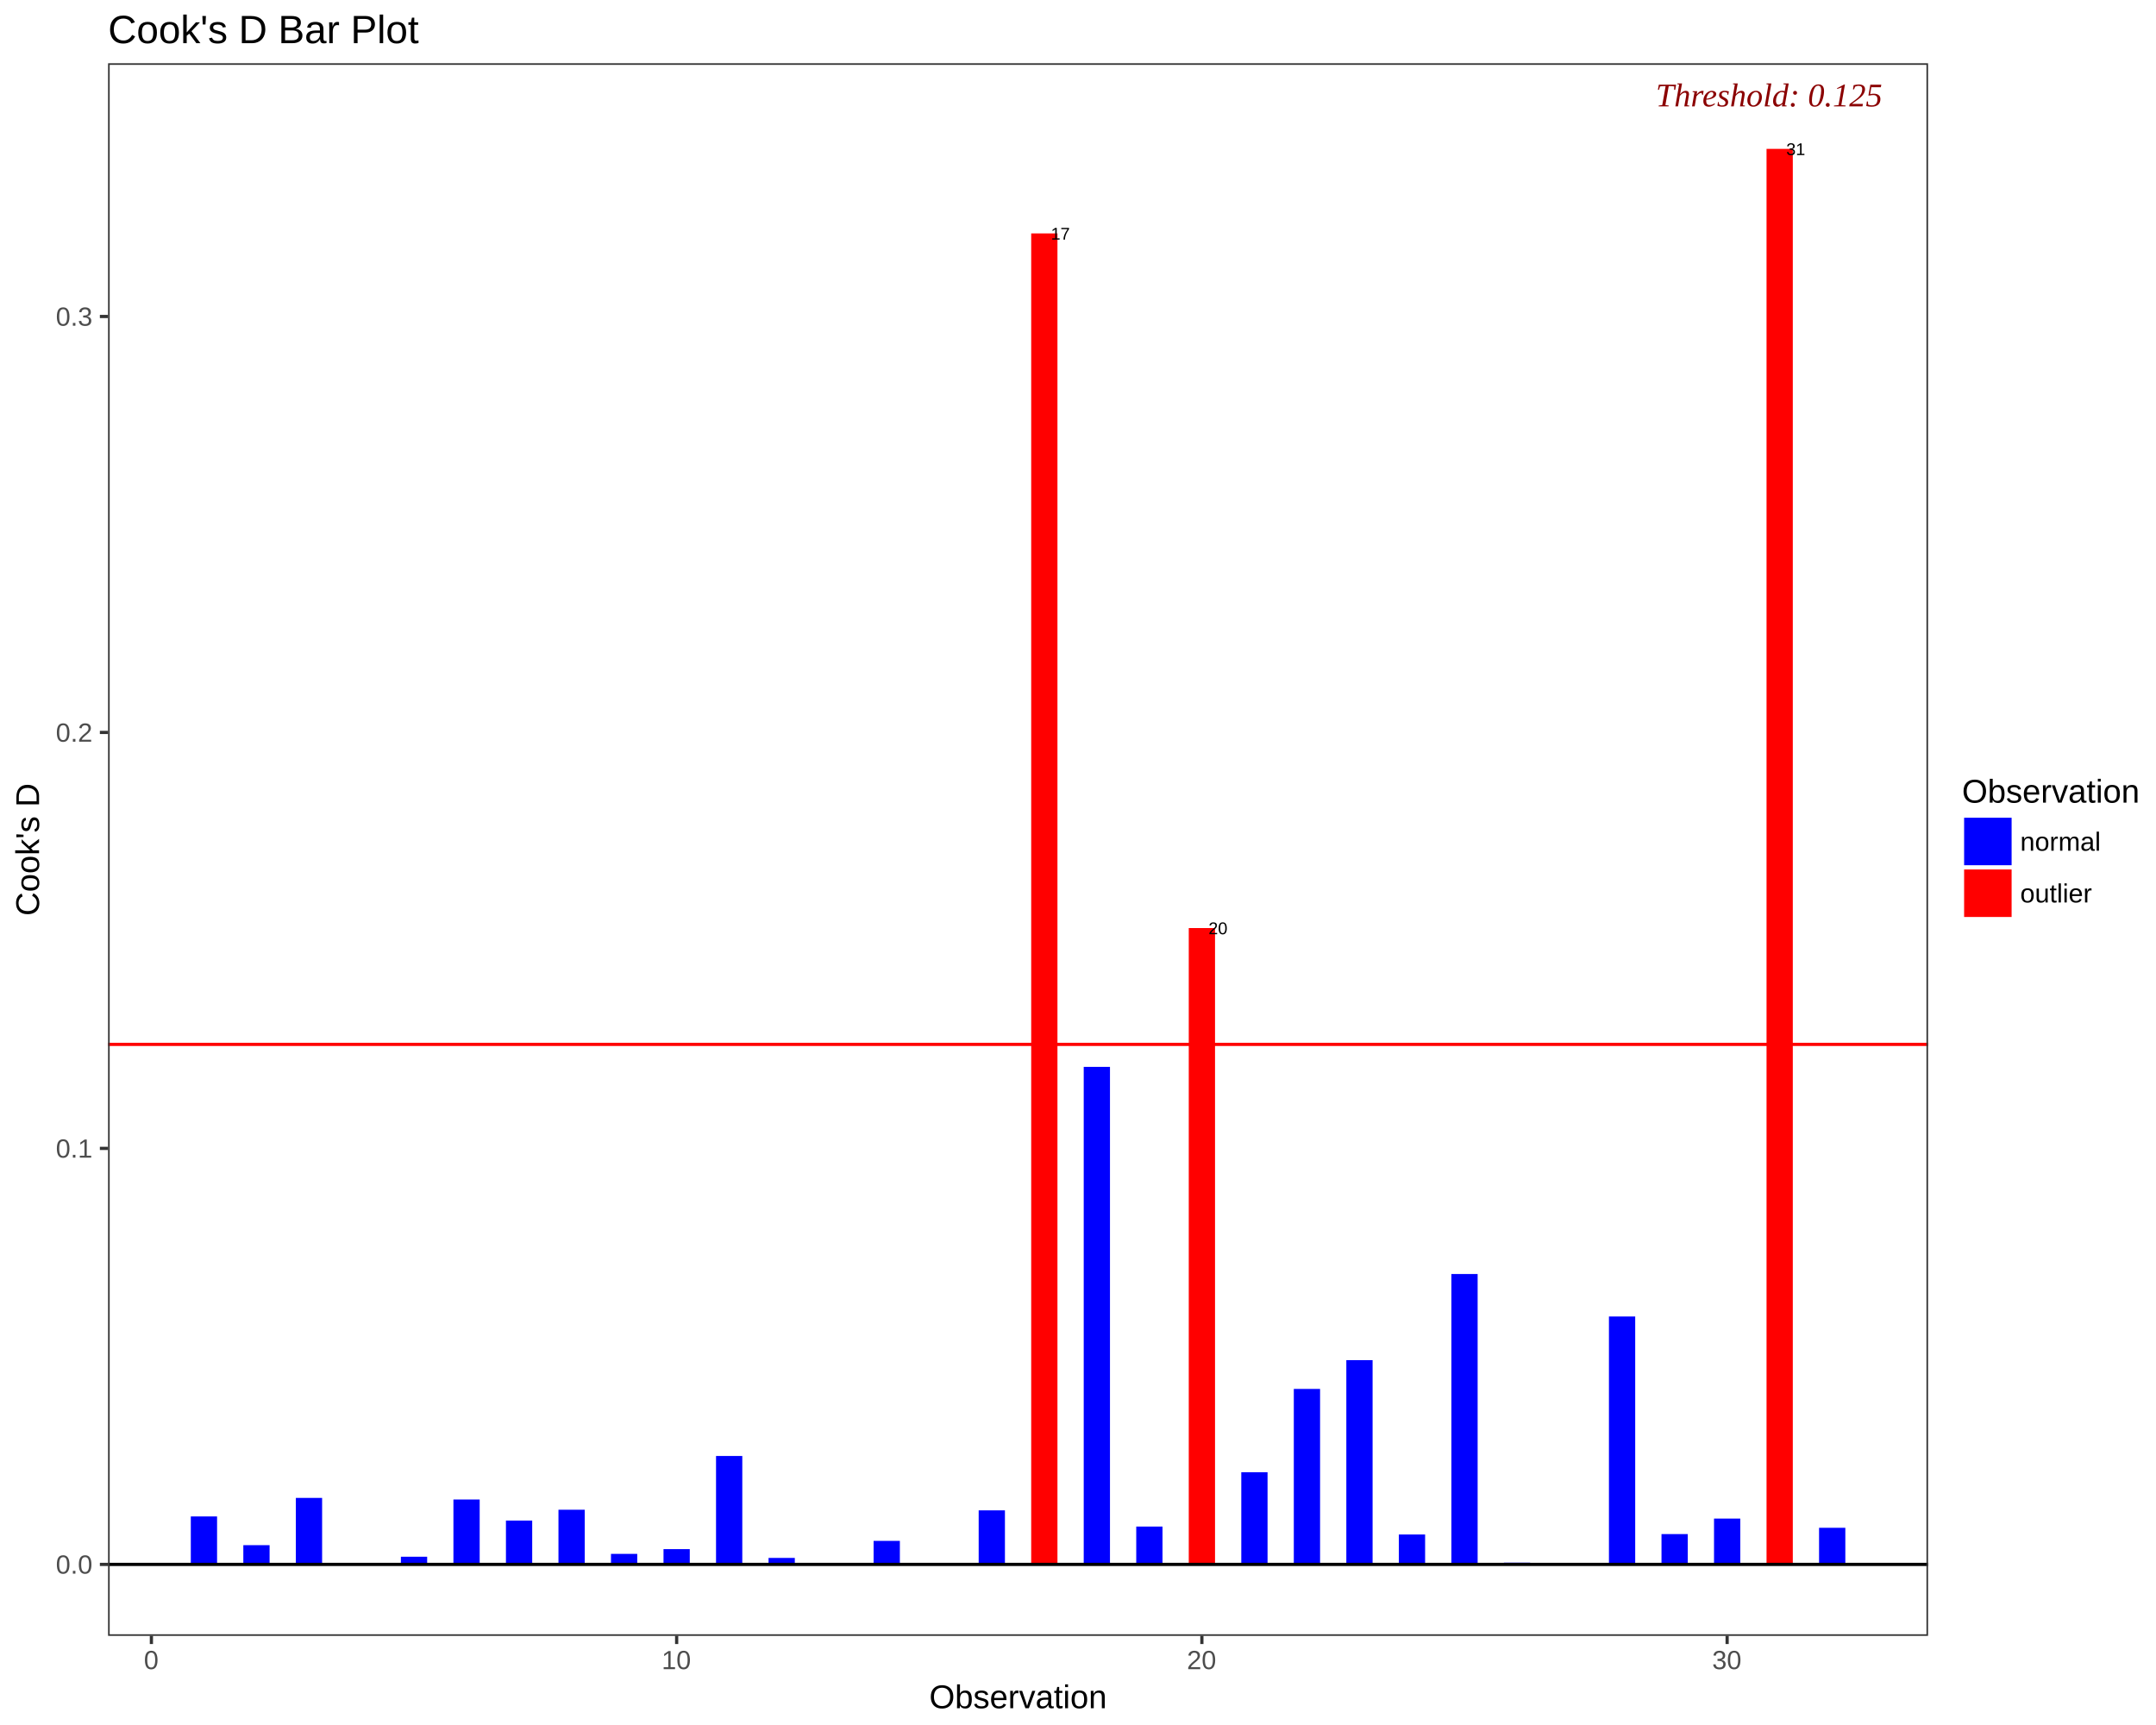
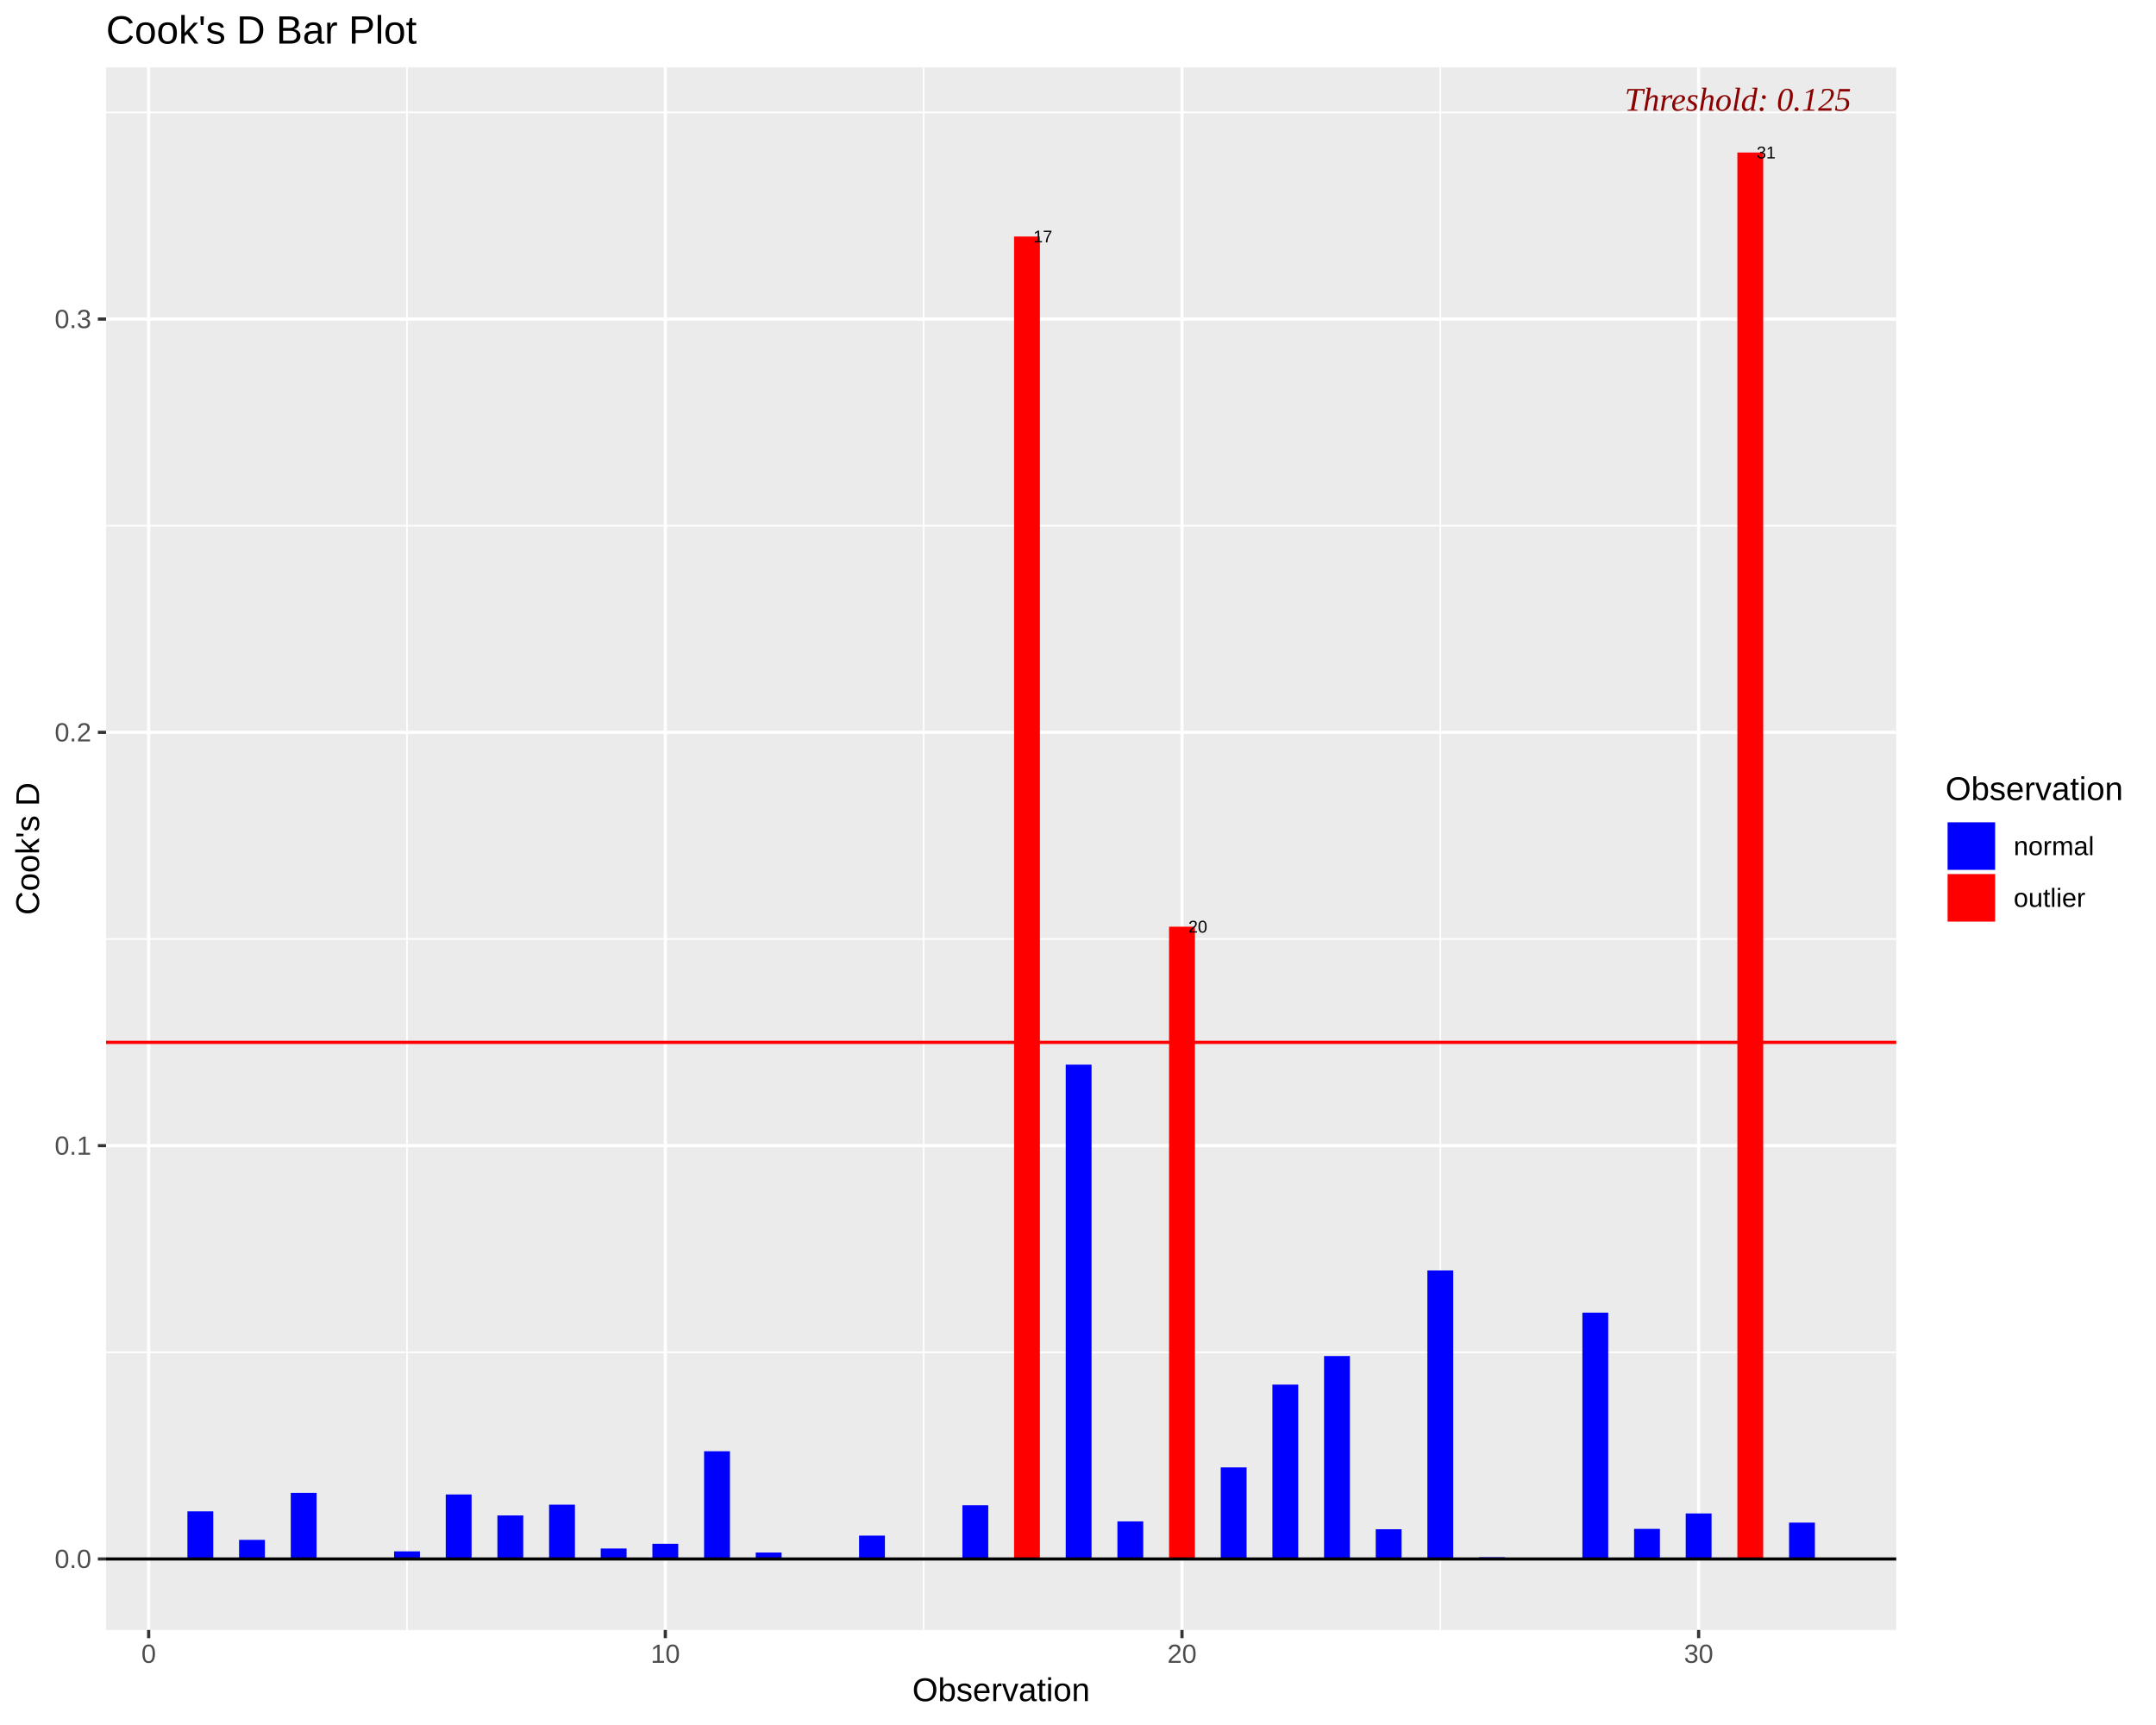
<svg xmlns="http://www.w3.org/2000/svg" viewBox="0 0 720.00 576.00">
  <defs>
    <style type="text/css">
-     line, polyline, path, rect, circle {
+     line, polyline, polygon, path, rect, circle {
      fill: none;
      stroke: #000000;
      stroke-linecap: round;
      stroke-linejoin: round;
      stroke-miterlimit: 10.00;
    }
  </style>
  </defs>
  <rect width="100%" height="100%" style="stroke: none; fill: #FFFFFF;" />
  <rect x="0.00" y="0.00" width="720.00" height="576.00" style="stroke-width: 1.07; stroke: #FFFFFF; fill: #FFFFFF;" />
  <defs>
-     <clipPath id="cpMzYuMDg5MXw2NDMuODc0fDU0Ni4yMzV8MjEuMTE3Mw==">
-       <rect x="36.09" y="21.12" width="607.79" height="525.12" />
+     <clipPath id="cpMzUuNDJ8NjMzLjI2fDU0NC4yN3wyMi41Mg==">
+       <rect x="35.42" y="22.52" width="597.84" height="521.75" />
    </clipPath>
  </defs>
-   <rect x="36.09" y="21.12" width="607.79" height="525.12" style="stroke-width: 1.07; stroke: none; fill: #FFFFFF;" clip-path="url(#cpMzYuMDg5MXw2NDMuODc0fDU0Ni4yMzV8MjEuMTE3Mw==)" />
-   <rect x="63.72" y="506.36" width="8.77" height="16.00" style="stroke-width: 1.07; stroke: none; stroke-linecap: butt; fill: #0000FF;" clip-path="url(#cpMzYuMDg5MXw2NDMuODc0fDU0Ni4yMzV8MjEuMTE3Mw==)" />
-   <rect x="81.26" y="515.95" width="8.77" height="6.42" style="stroke-width: 1.07; stroke: none; stroke-linecap: butt; fill: #0000FF;" clip-path="url(#cpMzYuMDg5MXw2NDMuODc0fDU0Ni4yMzV8MjEuMTE3Mw==)" />
-   <rect x="98.80" y="500.17" width="8.77" height="22.20" style="stroke-width: 1.07; stroke: none; stroke-linecap: butt; fill: #0000FF;" clip-path="url(#cpMzYuMDg5MXw2NDMuODc0fDU0Ni4yMzV8MjEuMTE3Mw==)" />
-   <rect x="116.34" y="522.19" width="8.77" height="0.18" style="stroke-width: 1.07; stroke: none; stroke-linecap: butt; fill: #0000FF;" clip-path="url(#cpMzYuMDg5MXw2NDMuODc0fDU0Ni4yMzV8MjEuMTE3Mw==)" />
-   <rect x="133.88" y="519.81" width="8.77" height="2.55" style="stroke-width: 1.07; stroke: none; stroke-linecap: butt; fill: #0000FF;" clip-path="url(#cpMzYuMDg5MXw2NDMuODc0fDU0Ni4yMzV8MjEuMTE3Mw==)" />
-   <rect x="151.42" y="500.70" width="8.77" height="21.67" style="stroke-width: 1.07; stroke: none; stroke-linecap: butt; fill: #0000FF;" clip-path="url(#cpMzYuMDg5MXw2NDMuODc0fDU0Ni4yMzV8MjEuMTE3Mw==)" />
-   <rect x="168.96" y="507.74" width="8.77" height="14.63" style="stroke-width: 1.07; stroke: none; stroke-linecap: butt; fill: #0000FF;" clip-path="url(#cpMzYuMDg5MXw2NDMuODc0fDU0Ni4yMzV8MjEuMTE3Mw==)" />
-   <rect x="186.50" y="504.12" width="8.77" height="18.24" style="stroke-width: 1.07; stroke: none; stroke-linecap: butt; fill: #0000FF;" clip-path="url(#cpMzYuMDg5MXw2NDMuODc0fDU0Ni4yMzV8MjEuMTE3Mw==)" />
-   <rect x="204.04" y="518.86" width="8.77" height="3.51" style="stroke-width: 1.07; stroke: none; stroke-linecap: butt; fill: #0000FF;" clip-path="url(#cpMzYuMDg5MXw2NDMuODc0fDU0Ni4yMzV8MjEuMTE3Mw==)" />
-   <rect x="221.58" y="517.27" width="8.77" height="5.10" style="stroke-width: 1.07; stroke: none; stroke-linecap: butt; fill: #0000FF;" clip-path="url(#cpMzYuMDg5MXw2NDMuODc0fDU0Ni4yMzV8MjEuMTE3Mw==)" />
-   <rect x="239.12" y="486.17" width="8.77" height="36.20" style="stroke-width: 1.07; stroke: none; stroke-linecap: butt; fill: #0000FF;" clip-path="url(#cpMzYuMDg5MXw2NDMuODc0fDU0Ni4yMzV8MjEuMTE3Mw==)" />
-   <rect x="256.66" y="520.21" width="8.77" height="2.15" style="stroke-width: 1.07; stroke: none; stroke-linecap: butt; fill: #0000FF;" clip-path="url(#cpMzYuMDg5MXw2NDMuODc0fDU0Ni4yMzV8MjEuMTE3Mw==)" />
-   <rect x="274.20" y="522.22" width="8.77" height="0.15" style="stroke-width: 1.07; stroke: none; stroke-linecap: butt; fill: #0000FF;" clip-path="url(#cpMzYuMDg5MXw2NDMuODc0fDU0Ni4yMzV8MjEuMTE3Mw==)" />
-   <rect x="291.74" y="514.52" width="8.77" height="7.85" style="stroke-width: 1.07; stroke: none; stroke-linecap: butt; fill: #0000FF;" clip-path="url(#cpMzYuMDg5MXw2NDMuODc0fDU0Ni4yMzV8MjEuMTE3Mw==)" />
-   <rect x="309.29" y="522.27" width="8.77" height="0.10" style="stroke-width: 1.07; stroke: none; stroke-linecap: butt; fill: #0000FF;" clip-path="url(#cpMzYuMDg5MXw2NDMuODc0fDU0Ni4yMzV8MjEuMTE3Mw==)" />
-   <rect x="326.83" y="504.33" width="8.77" height="18.04" style="stroke-width: 1.07; stroke: none; stroke-linecap: butt; fill: #0000FF;" clip-path="url(#cpMzYuMDg5MXw2NDMuODc0fDU0Ni4yMzV8MjEuMTE3Mw==)" />
-   <rect x="344.37" y="77.94" width="8.77" height="444.43" style="stroke-width: 1.07; stroke: none; stroke-linecap: butt; fill: #FF0000;" clip-path="url(#cpMzYuMDg5MXw2NDMuODc0fDU0Ni4yMzV8MjEuMTE3Mw==)" />
-   <rect x="361.91" y="356.24" width="8.77" height="166.12" style="stroke-width: 1.07; stroke: none; stroke-linecap: butt; fill: #0000FF;" clip-path="url(#cpMzYuMDg5MXw2NDMuODc0fDU0Ni4yMzV8MjEuMTE3Mw==)" />
-   <rect x="379.45" y="509.74" width="8.77" height="12.63" style="stroke-width: 1.07; stroke: none; stroke-linecap: butt; fill: #0000FF;" clip-path="url(#cpMzYuMDg5MXw2NDMuODc0fDU0Ni4yMzV8MjEuMTE3Mw==)" />
-   <rect x="396.99" y="309.89" width="8.77" height="212.48" style="stroke-width: 1.07; stroke: none; stroke-linecap: butt; fill: #FF0000;" clip-path="url(#cpMzYuMDg5MXw2NDMuODc0fDU0Ni4yMzV8MjEuMTE3Mw==)" />
-   <rect x="414.53" y="491.59" width="8.77" height="30.78" style="stroke-width: 1.07; stroke: none; stroke-linecap: butt; fill: #0000FF;" clip-path="url(#cpMzYuMDg5MXw2NDMuODc0fDU0Ni4yMzV8MjEuMTE3Mw==)" />
-   <rect x="432.07" y="463.78" width="8.77" height="58.59" style="stroke-width: 1.07; stroke: none; stroke-linecap: butt; fill: #0000FF;" clip-path="url(#cpMzYuMDg5MXw2NDMuODc0fDU0Ni4yMzV8MjEuMTE3Mw==)" />
-   <rect x="449.61" y="454.17" width="8.77" height="68.20" style="stroke-width: 1.07; stroke: none; stroke-linecap: butt; fill: #0000FF;" clip-path="url(#cpMzYuMDg5MXw2NDMuODc0fDU0Ni4yMzV8MjEuMTE3Mw==)" />
-   <rect x="467.15" y="512.39" width="8.77" height="9.97" style="stroke-width: 1.07; stroke: none; stroke-linecap: butt; fill: #0000FF;" clip-path="url(#cpMzYuMDg5MXw2NDMuODc0fDU0Ni4yMzV8MjEuMTE3Mw==)" />
-   <rect x="484.69" y="425.41" width="8.77" height="96.96" style="stroke-width: 1.07; stroke: none; stroke-linecap: butt; fill: #0000FF;" clip-path="url(#cpMzYuMDg5MXw2NDMuODc0fDU0Ni4yMzV8MjEuMTE3Mw==)" />
-   <rect x="502.23" y="521.79" width="8.77" height="0.58" style="stroke-width: 1.07; stroke: none; stroke-linecap: butt; fill: #0000FF;" clip-path="url(#cpMzYuMDg5MXw2NDMuODc0fDU0Ni4yMzV8MjEuMTE3Mw==)" />
-   <rect x="519.77" y="522.36" width="8.77" height="0.00" style="stroke-width: 1.07; stroke: none; stroke-linecap: butt; fill: #0000FF;" clip-path="url(#cpMzYuMDg5MXw2NDMuODc0fDU0Ni4yMzV8MjEuMTE3Mw==)" />
-   <rect x="537.31" y="439.59" width="8.77" height="82.78" style="stroke-width: 1.07; stroke: none; stroke-linecap: butt; fill: #0000FF;" clip-path="url(#cpMzYuMDg5MXw2NDMuODc0fDU0Ni4yMzV8MjEuMTE3Mw==)" />
-   <rect x="554.86" y="512.25" width="8.77" height="10.11" style="stroke-width: 1.07; stroke: none; stroke-linecap: butt; fill: #0000FF;" clip-path="url(#cpMzYuMDg5MXw2NDMuODc0fDU0Ni4yMzV8MjEuMTE3Mw==)" />
-   <rect x="572.40" y="507.07" width="8.77" height="15.29" style="stroke-width: 1.07; stroke: none; stroke-linecap: butt; fill: #0000FF;" clip-path="url(#cpMzYuMDg5MXw2NDMuODc0fDU0Ni4yMzV8MjEuMTE3Mw==)" />
-   <rect x="589.94" y="49.71" width="8.77" height="472.65" style="stroke-width: 1.07; stroke: none; stroke-linecap: butt; fill: #FF0000;" clip-path="url(#cpMzYuMDg5MXw2NDMuODc0fDU0Ni4yMzV8MjEuMTE3Mw==)" />
-   <rect x="607.48" y="510.15" width="8.77" height="12.22" style="stroke-width: 1.07; stroke: none; stroke-linecap: butt; fill: #0000FF;" clip-path="url(#cpMzYuMDg5MXw2NDMuODc0fDU0Ni4yMzV8MjEuMTE3Mw==)" />
-   <line x1="36.09" y1="522.37" x2="643.87" y2="522.37" style="stroke-width: 1.07; stroke-linecap: butt;" clip-path="url(#cpMzYuMDg5MXw2NDMuODc0fDU0Ni4yMzV8MjEuMTE3Mw==)" />
-   <line x1="36.09" y1="348.74" x2="643.87" y2="348.74" style="stroke-width: 1.07; stroke: #FF0000; stroke-linecap: butt;" clip-path="url(#cpMzYuMDg5MXw2NDMuODc0fDU0Ni4yMzV8MjEuMTE3Mw==)" />
-   <g clip-path="url(#cpMzYuMDg5MXw2NDMuODc0fDU0Ni4yMzV8MjEuMTE3Mw==)">
-     <text x="350.96" y="80.00" style="font-size: 5.69px; font-family: Liberation Sans;" textLength="6.67px" lengthAdjust="spacingAndGlyphs">17</text>
+   <rect x="35.42" y="22.52" width="597.84" height="521.75" style="stroke-width: 1.07; stroke: none; fill: #EBEBEB;" clip-path="url(#cpMzUuNDJ8NjMzLjI2fDU0NC4yN3wyMi41Mg==)" />
+   <polyline points="35.42,451.55 633.26,451.55 " style="stroke-width: 0.53; stroke: #FFFFFF; stroke-linecap: butt;" clip-path="url(#cpMzUuNDJ8NjMzLjI2fDU0NC4yN3wyMi41Mg==)" />
+   <polyline points="35.42,313.55 633.26,313.55 " style="stroke-width: 0.53; stroke: #FFFFFF; stroke-linecap: butt;" clip-path="url(#cpMzUuNDJ8NjMzLjI2fDU0NC4yN3wyMi41Mg==)" />
+   <polyline points="35.42,175.54 633.26,175.54 " style="stroke-width: 0.53; stroke: #FFFFFF; stroke-linecap: butt;" clip-path="url(#cpMzUuNDJ8NjMzLjI2fDU0NC4yN3wyMi41Mg==)" />
+   <polyline points="35.42,37.53 633.26,37.53 " style="stroke-width: 0.53; stroke: #FFFFFF; stroke-linecap: butt;" clip-path="url(#cpMzUuNDJ8NjMzLjI2fDU0NC4yN3wyMi41Mg==)" />
+   <polyline points="135.92,544.27 135.92,22.52 " style="stroke-width: 0.53; stroke: #FFFFFF; stroke-linecap: butt;" clip-path="url(#cpMzUuNDJ8NjMzLjI2fDU0NC4yN3wyMi41Mg==)" />
+   <polyline points="308.46,544.27 308.46,22.52 " style="stroke-width: 0.53; stroke: #FFFFFF; stroke-linecap: butt;" clip-path="url(#cpMzUuNDJ8NjMzLjI2fDU0NC4yN3wyMi41Mg==)" />
+   <polyline points="480.99,544.27 480.99,22.52 " style="stroke-width: 0.53; stroke: #FFFFFF; stroke-linecap: butt;" clip-path="url(#cpMzUuNDJ8NjMzLjI2fDU0NC4yN3wyMi41Mg==)" />
+   <polyline points="35.42,520.56 633.26,520.56 " style="stroke-width: 1.07; stroke: #FFFFFF; stroke-linecap: butt;" clip-path="url(#cpMzUuNDJ8NjMzLjI2fDU0NC4yN3wyMi41Mg==)" />
+   <polyline points="35.42,382.55 633.26,382.55 " style="stroke-width: 1.07; stroke: #FFFFFF; stroke-linecap: butt;" clip-path="url(#cpMzUuNDJ8NjMzLjI2fDU0NC4yN3wyMi41Mg==)" />
+   <polyline points="35.42,244.54 633.26,244.54 " style="stroke-width: 1.07; stroke: #FFFFFF; stroke-linecap: butt;" clip-path="url(#cpMzUuNDJ8NjMzLjI2fDU0NC4yN3wyMi41Mg==)" />
+   <polyline points="35.42,106.54 633.26,106.54 " style="stroke-width: 1.07; stroke: #FFFFFF; stroke-linecap: butt;" clip-path="url(#cpMzUuNDJ8NjMzLjI2fDU0NC4yN3wyMi41Mg==)" />
+   <polyline points="49.65,544.27 49.65,22.52 " style="stroke-width: 1.07; stroke: #FFFFFF; stroke-linecap: butt;" clip-path="url(#cpMzUuNDJ8NjMzLjI2fDU0NC4yN3wyMi41Mg==)" />
+   <polyline points="222.19,544.27 222.19,22.52 " style="stroke-width: 1.07; stroke: #FFFFFF; stroke-linecap: butt;" clip-path="url(#cpMzUuNDJ8NjMzLjI2fDU0NC4yN3wyMi41Mg==)" />
+   <polyline points="394.73,544.27 394.73,22.52 " style="stroke-width: 1.07; stroke: #FFFFFF; stroke-linecap: butt;" clip-path="url(#cpMzUuNDJ8NjMzLjI2fDU0NC4yN3wyMi41Mg==)" />
+   <polyline points="567.26,544.27 567.26,22.52 " style="stroke-width: 1.07; stroke: #FFFFFF; stroke-linecap: butt;" clip-path="url(#cpMzUuNDJ8NjMzLjI2fDU0NC4yN3wyMi41Mg==)" />
+   <rect x="62.59" y="504.66" width="8.63" height="15.90" style="stroke-width: 1.07; stroke: none; stroke-linecap: butt; fill: #0000FF;" clip-path="url(#cpMzUuNDJ8NjMzLjI2fDU0NC4yN3wyMi41Mg==)" />
+   <rect x="79.84" y="514.18" width="8.63" height="6.38" style="stroke-width: 1.07; stroke: none; stroke-linecap: butt; fill: #0000FF;" clip-path="url(#cpMzUuNDJ8NjMzLjI2fDU0NC4yN3wyMi41Mg==)" />
+   <rect x="97.10" y="498.50" width="8.63" height="22.06" style="stroke-width: 1.07; stroke: none; stroke-linecap: butt; fill: #0000FF;" clip-path="url(#cpMzUuNDJ8NjMzLjI2fDU0NC4yN3wyMi41Mg==)" />
+   <rect x="114.35" y="520.38" width="8.63" height="0.18" style="stroke-width: 1.07; stroke: none; stroke-linecap: butt; fill: #0000FF;" clip-path="url(#cpMzUuNDJ8NjMzLjI2fDU0NC4yN3wyMi41Mg==)" />
+   <rect x="131.61" y="518.02" width="8.63" height="2.54" style="stroke-width: 1.07; stroke: none; stroke-linecap: butt; fill: #0000FF;" clip-path="url(#cpMzUuNDJ8NjMzLjI2fDU0NC4yN3wyMi41Mg==)" />
+   <rect x="148.86" y="499.02" width="8.63" height="21.53" style="stroke-width: 1.07; stroke: none; stroke-linecap: butt; fill: #0000FF;" clip-path="url(#cpMzUuNDJ8NjMzLjI2fDU0NC4yN3wyMi41Mg==)" />
+   <rect x="166.11" y="506.02" width="8.63" height="14.54" style="stroke-width: 1.07; stroke: none; stroke-linecap: butt; fill: #0000FF;" clip-path="url(#cpMzUuNDJ8NjMzLjI2fDU0NC4yN3wyMi41Mg==)" />
+   <rect x="183.37" y="502.43" width="8.63" height="18.13" style="stroke-width: 1.07; stroke: none; stroke-linecap: butt; fill: #0000FF;" clip-path="url(#cpMzUuNDJ8NjMzLjI2fDU0NC4yN3wyMi41Mg==)" />
+   <rect x="200.62" y="517.07" width="8.63" height="3.49" style="stroke-width: 1.07; stroke: none; stroke-linecap: butt; fill: #0000FF;" clip-path="url(#cpMzUuNDJ8NjMzLjI2fDU0NC4yN3wyMi41Mg==)" />
+   <rect x="217.87" y="515.49" width="8.63" height="5.07" style="stroke-width: 1.07; stroke: none; stroke-linecap: butt; fill: #0000FF;" clip-path="url(#cpMzUuNDJ8NjMzLjI2fDU0NC4yN3wyMi41Mg==)" />
+   <rect x="235.13" y="484.59" width="8.63" height="35.97" style="stroke-width: 1.07; stroke: none; stroke-linecap: butt; fill: #0000FF;" clip-path="url(#cpMzUuNDJ8NjMzLjI2fDU0NC4yN3wyMi41Mg==)" />
+   <rect x="252.38" y="518.41" width="8.63" height="2.14" style="stroke-width: 1.07; stroke: none; stroke-linecap: butt; fill: #0000FF;" clip-path="url(#cpMzUuNDJ8NjMzLjI2fDU0NC4yN3wyMi41Mg==)" />
+   <rect x="269.64" y="520.41" width="8.63" height="0.14" style="stroke-width: 1.07; stroke: none; stroke-linecap: butt; fill: #0000FF;" clip-path="url(#cpMzUuNDJ8NjMzLjI2fDU0NC4yN3wyMi41Mg==)" />
+   <rect x="286.89" y="512.76" width="8.63" height="7.79" style="stroke-width: 1.07; stroke: none; stroke-linecap: butt; fill: #0000FF;" clip-path="url(#cpMzUuNDJ8NjMzLjI2fDU0NC4yN3wyMi41Mg==)" />
+   <rect x="304.14" y="520.46" width="8.63" height="0.10" style="stroke-width: 1.07; stroke: none; stroke-linecap: butt; fill: #0000FF;" clip-path="url(#cpMzUuNDJ8NjMzLjI2fDU0NC4yN3wyMi41Mg==)" />
+   <rect x="321.40" y="502.63" width="8.63" height="17.92" style="stroke-width: 1.07; stroke: none; stroke-linecap: butt; fill: #0000FF;" clip-path="url(#cpMzUuNDJ8NjMzLjI2fDU0NC4yN3wyMi41Mg==)" />
+   <rect x="338.65" y="78.98" width="8.63" height="441.58" style="stroke-width: 1.07; stroke: none; stroke-linecap: butt; fill: #FF0000;" clip-path="url(#cpMzUuNDJ8NjMzLjI2fDU0NC4yN3wyMi41Mg==)" />
+   <rect x="355.90" y="355.50" width="8.63" height="165.06" style="stroke-width: 1.07; stroke: none; stroke-linecap: butt; fill: #0000FF;" clip-path="url(#cpMzUuNDJ8NjMzLjI2fDU0NC4yN3wyMi41Mg==)" />
+   <rect x="373.16" y="508.01" width="8.63" height="12.55" style="stroke-width: 1.07; stroke: none; stroke-linecap: butt; fill: #0000FF;" clip-path="url(#cpMzUuNDJ8NjMzLjI2fDU0NC4yN3wyMi41Mg==)" />
+   <rect x="390.41" y="309.44" width="8.63" height="211.12" style="stroke-width: 1.07; stroke: none; stroke-linecap: butt; fill: #FF0000;" clip-path="url(#cpMzUuNDJ8NjMzLjI2fDU0NC4yN3wyMi41Mg==)" />
+   <rect x="407.67" y="489.98" width="8.63" height="30.58" style="stroke-width: 1.07; stroke: none; stroke-linecap: butt; fill: #0000FF;" clip-path="url(#cpMzUuNDJ8NjMzLjI2fDU0NC4yN3wyMi41Mg==)" />
+   <rect x="424.92" y="462.34" width="8.63" height="58.21" style="stroke-width: 1.07; stroke: none; stroke-linecap: butt; fill: #0000FF;" clip-path="url(#cpMzUuNDJ8NjMzLjI2fDU0NC4yN3wyMi41Mg==)" />
+   <rect x="442.17" y="452.80" width="8.63" height="67.76" style="stroke-width: 1.07; stroke: none; stroke-linecap: butt; fill: #0000FF;" clip-path="url(#cpMzUuNDJ8NjMzLjI2fDU0NC4yN3wyMi41Mg==)" />
+   <rect x="459.43" y="510.64" width="8.63" height="9.91" style="stroke-width: 1.07; stroke: none; stroke-linecap: butt; fill: #0000FF;" clip-path="url(#cpMzUuNDJ8NjMzLjI2fDU0NC4yN3wyMi41Mg==)" />
+   <rect x="476.68" y="424.22" width="8.63" height="96.34" style="stroke-width: 1.07; stroke: none; stroke-linecap: butt; fill: #0000FF;" clip-path="url(#cpMzUuNDJ8NjMzLjI2fDU0NC4yN3wyMi41Mg==)" />
+   <rect x="493.93" y="519.98" width="8.63" height="0.57" style="stroke-width: 1.07; stroke: none; stroke-linecap: butt; fill: #0000FF;" clip-path="url(#cpMzUuNDJ8NjMzLjI2fDU0NC4yN3wyMi41Mg==)" />
+   <rect x="511.19" y="520.55" width="8.63" height="0.00" style="stroke-width: 1.07; stroke: none; stroke-linecap: butt; fill: #0000FF;" clip-path="url(#cpMzUuNDJ8NjMzLjI2fDU0NC4yN3wyMi41Mg==)" />
+   <rect x="528.44" y="438.31" width="8.63" height="82.25" style="stroke-width: 1.07; stroke: none; stroke-linecap: butt; fill: #0000FF;" clip-path="url(#cpMzUuNDJ8NjMzLjI2fDU0NC4yN3wyMi41Mg==)" />
+   <rect x="545.70" y="510.51" width="8.63" height="10.05" style="stroke-width: 1.07; stroke: none; stroke-linecap: butt; fill: #0000FF;" clip-path="url(#cpMzUuNDJ8NjMzLjI2fDU0NC4yN3wyMi41Mg==)" />
+   <rect x="562.95" y="505.36" width="8.63" height="15.19" style="stroke-width: 1.07; stroke: none; stroke-linecap: butt; fill: #0000FF;" clip-path="url(#cpMzUuNDJ8NjMzLjI2fDU0NC4yN3wyMi41Mg==)" />
+   <rect x="580.20" y="50.93" width="8.63" height="469.62" style="stroke-width: 1.07; stroke: none; stroke-linecap: butt; fill: #FF0000;" clip-path="url(#cpMzUuNDJ8NjMzLjI2fDU0NC4yN3wyMi41Mg==)" />
+   <rect x="597.46" y="508.42" width="8.63" height="12.14" style="stroke-width: 1.07; stroke: none; stroke-linecap: butt; fill: #0000FF;" clip-path="url(#cpMzUuNDJ8NjMzLjI2fDU0NC4yN3wyMi41Mg==)" />
+   <line x1="35.42" y1="520.56" x2="633.26" y2="520.56" style="stroke-width: 1.07; stroke-linecap: butt;" clip-path="url(#cpMzUuNDJ8NjMzLjI2fDU0NC4yN3wyMi41Mg==)" />
+   <line x1="35.42" y1="348.05" x2="633.26" y2="348.05" style="stroke-width: 1.07; stroke: #FF0000; stroke-linecap: butt;" clip-path="url(#cpMzUuNDJ8NjMzLjI2fDU0NC4yN3wyMi41Mg==)" />
+   <g clip-path="url(#cpMzUuNDJ8NjMzLjI2fDU0NC4yN3wyMi41Mg==)">
+     <text x="345.09" y="80.93" style="font-size: 5.69px; font-family: Liberation Sans;" textLength="6.31px" lengthAdjust="spacingAndGlyphs">17</text>
  </g>
-   <g clip-path="url(#cpMzYuMDg5MXw2NDMuODc0fDU0Ni4yMzV8MjEuMTE3Mw==)">
-     <text x="403.59" y="311.95" style="font-size: 5.69px; font-family: Liberation Sans;" textLength="6.67px" lengthAdjust="spacingAndGlyphs">20</text>
+   <g clip-path="url(#cpMzUuNDJ8NjMzLjI2fDU0NC4yN3wyMi41Mg==)">
+     <text x="396.85" y="311.39" style="font-size: 5.69px; font-family: Liberation Sans;" textLength="6.31px" lengthAdjust="spacingAndGlyphs">20</text>
  </g>
-   <g clip-path="url(#cpMzYuMDg5MXw2NDMuODc0fDU0Ni4yMzV8MjEuMTE3Mw==)">
-     <text x="596.53" y="51.78" style="font-size: 5.69px; font-family: Liberation Sans;" textLength="6.67px" lengthAdjust="spacingAndGlyphs">31</text>
+   <g clip-path="url(#cpMzUuNDJ8NjMzLjI2fDU0NC4yN3wyMi41Mg==)">
+     <text x="586.64" y="52.89" style="font-size: 5.69px; font-family: Liberation Sans;" textLength="6.31px" lengthAdjust="spacingAndGlyphs">31</text>
  </g>
-   <g clip-path="url(#cpMzYuMDg5MXw2NDMuODc0fDU0Ni4yMzV8MjEuMTE3Mw==)">
-     <text x="552.94" y="35.52" style="font-size: 11.04px; font-style: italic; fill: #8B0000; font-family: Liberation Serif;" textLength="75.78px" lengthAdjust="spacingAndGlyphs">Threshold: 0.125</text>
+   <g clip-path="url(#cpMzUuNDJ8NjMzLjI2fDU0NC4yN3wyMi41Mg==)">
+     <text x="542.53" y="36.96" style="font-size: 11.04px; font-style: italic; fill: #8B0000; font-family: Liberation Serif;" textLength="75.61px" lengthAdjust="spacingAndGlyphs">Threshold: 0.125</text>
  </g>
-   <rect x="36.09" y="21.12" width="607.79" height="525.12" style="stroke-width: 1.07; stroke: #333333;" clip-path="url(#cpMzYuMDg5MXw2NDMuODc0fDU0Ni4yMzV8MjEuMTE3Mw==)" />
  <defs>
-     <clipPath id="cpMHw3MjB8NTc2fDA=">
+     <clipPath id="cpMC4wMHw3MjAuMDB8NTc2LjAwfDAuMDA=">
      <rect x="0.00" y="0.00" width="720.00" height="576.00" />
    </clipPath>
  </defs>
-   <g clip-path="url(#cpMHw3MjB8NTc2fDA=)">
-     <text x="18.65" y="525.46" style="font-size: 8.80px; fill: #4D4D4D; font-family: Liberation Sans;" textLength="12.51px" lengthAdjust="spacingAndGlyphs">0.0</text>
+   <g clip-path="url(#cpMC4wMHw3MjAuMDB8NTc2LjAwfDAuMDA=)">
+     <text x="18.27" y="523.58" style="font-size: 8.80px; fill: #4D4D4D; font-family: Liberation Sans;" textLength="12.22px" lengthAdjust="spacingAndGlyphs">0.0</text>
  </g>
-   <g clip-path="url(#cpMHw3MjB8NTc2fDA=)">
-     <text x="18.65" y="386.56" style="font-size: 8.80px; fill: #4D4D4D; font-family: Liberation Sans;" textLength="12.51px" lengthAdjust="spacingAndGlyphs">0.1</text>
+   <g clip-path="url(#cpMC4wMHw3MjAuMDB8NTc2LjAwfDAuMDA=)">
+     <text x="18.27" y="385.57" style="font-size: 8.80px; fill: #4D4D4D; font-family: Liberation Sans;" textLength="12.22px" lengthAdjust="spacingAndGlyphs">0.1</text>
  </g>
-   <g clip-path="url(#cpMHw3MjB8NTc2fDA=)">
-     <text x="18.65" y="247.67" style="font-size: 8.80px; fill: #4D4D4D; font-family: Liberation Sans;" textLength="12.51px" lengthAdjust="spacingAndGlyphs">0.2</text>
+   <g clip-path="url(#cpMC4wMHw3MjAuMDB8NTc2LjAwfDAuMDA=)">
+     <text x="18.27" y="247.57" style="font-size: 8.80px; fill: #4D4D4D; font-family: Liberation Sans;" textLength="12.22px" lengthAdjust="spacingAndGlyphs">0.2</text>
  </g>
-   <g clip-path="url(#cpMHw3MjB8NTc2fDA=)">
-     <text x="18.65" y="108.77" style="font-size: 8.80px; fill: #4D4D4D; font-family: Liberation Sans;" textLength="12.51px" lengthAdjust="spacingAndGlyphs">0.3</text>
+   <g clip-path="url(#cpMC4wMHw3MjAuMDB8NTc2LjAwfDAuMDA=)">
+     <text x="18.27" y="109.56" style="font-size: 8.80px; fill: #4D4D4D; font-family: Liberation Sans;" textLength="12.22px" lengthAdjust="spacingAndGlyphs">0.3</text>
  </g>
-   <polyline points="33.35,522.37 36.09,522.37 " style="stroke-width: 1.07; stroke: #333333; stroke-linecap: butt;" clip-path="url(#cpMHw3MjB8NTc2fDA=)" />
-   <polyline points="33.35,383.47 36.09,383.47 " style="stroke-width: 1.07; stroke: #333333; stroke-linecap: butt;" clip-path="url(#cpMHw3MjB8NTc2fDA=)" />
-   <polyline points="33.35,244.57 36.09,244.57 " style="stroke-width: 1.07; stroke: #333333; stroke-linecap: butt;" clip-path="url(#cpMHw3MjB8NTc2fDA=)" />
-   <polyline points="33.35,105.68 36.09,105.68 " style="stroke-width: 1.07; stroke: #333333; stroke-linecap: butt;" clip-path="url(#cpMHw3MjB8NTc2fDA=)" />
-   <polyline points="50.56,548.97 50.56,546.23 " style="stroke-width: 1.07; stroke: #333333; stroke-linecap: butt;" clip-path="url(#cpMHw3MjB8NTc2fDA=)" />
-   <polyline points="225.97,548.97 225.97,546.23 " style="stroke-width: 1.07; stroke: #333333; stroke-linecap: butt;" clip-path="url(#cpMHw3MjB8NTc2fDA=)" />
-   <polyline points="401.37,548.97 401.37,546.23 " style="stroke-width: 1.07; stroke: #333333; stroke-linecap: butt;" clip-path="url(#cpMHw3MjB8NTc2fDA=)" />
-   <polyline points="576.78,548.97 576.78,546.23 " style="stroke-width: 1.07; stroke: #333333; stroke-linecap: butt;" clip-path="url(#cpMHw3MjB8NTc2fDA=)" />
-   <g clip-path="url(#cpMHw3MjB8NTc2fDA=)">
-     <text x="48.06" y="557.35" style="font-size: 8.80px; fill: #4D4D4D; font-family: Liberation Sans;" textLength="5.01px" lengthAdjust="spacingAndGlyphs">0</text>
+   <polyline points="32.68,520.56 35.42,520.56 " style="stroke-width: 1.07; stroke: #333333; stroke-linecap: butt;" clip-path="url(#cpMC4wMHw3MjAuMDB8NTc2LjAwfDAuMDA=)" />
+   <polyline points="32.68,382.55 35.42,382.55 " style="stroke-width: 1.07; stroke: #333333; stroke-linecap: butt;" clip-path="url(#cpMC4wMHw3MjAuMDB8NTc2LjAwfDAuMDA=)" />
+   <polyline points="32.68,244.54 35.42,244.54 " style="stroke-width: 1.07; stroke: #333333; stroke-linecap: butt;" clip-path="url(#cpMC4wMHw3MjAuMDB8NTc2LjAwfDAuMDA=)" />
+   <polyline points="32.68,106.54 35.42,106.54 " style="stroke-width: 1.07; stroke: #333333; stroke-linecap: butt;" clip-path="url(#cpMC4wMHw3MjAuMDB8NTc2LjAwfDAuMDA=)" />
+   <polyline points="49.65,547.01 49.65,544.27 " style="stroke-width: 1.07; stroke: #333333; stroke-linecap: butt;" clip-path="url(#cpMC4wMHw3MjAuMDB8NTc2LjAwfDAuMDA=)" />
+   <polyline points="222.19,547.01 222.19,544.27 " style="stroke-width: 1.07; stroke: #333333; stroke-linecap: butt;" clip-path="url(#cpMC4wMHw3MjAuMDB8NTc2LjAwfDAuMDA=)" />
+   <polyline points="394.73,547.01 394.73,544.27 " style="stroke-width: 1.07; stroke: #333333; stroke-linecap: butt;" clip-path="url(#cpMC4wMHw3MjAuMDB8NTc2LjAwfDAuMDA=)" />
+   <polyline points="567.26,547.01 567.26,544.27 " style="stroke-width: 1.07; stroke: #333333; stroke-linecap: butt;" clip-path="url(#cpMC4wMHw3MjAuMDB8NTc2LjAwfDAuMDA=)" />
+   <g clip-path="url(#cpMC4wMHw3MjAuMDB8NTc2LjAwfDAuMDA=)">
+     <text x="47.21" y="555.25" style="font-size: 8.80px; fill: #4D4D4D; font-family: Liberation Sans;" textLength="4.89px" lengthAdjust="spacingAndGlyphs">0</text>
  </g>
-   <g clip-path="url(#cpMHw3MjB8NTc2fDA=)">
-     <text x="220.96" y="557.35" style="font-size: 8.80px; fill: #4D4D4D; font-family: Liberation Sans;" textLength="10.01px" lengthAdjust="spacingAndGlyphs">10</text>
+   <g clip-path="url(#cpMC4wMHw3MjAuMDB8NTc2LjAwfDAuMDA=)">
+     <text x="217.30" y="555.25" style="font-size: 8.80px; fill: #4D4D4D; font-family: Liberation Sans;" textLength="9.78px" lengthAdjust="spacingAndGlyphs">10</text>
  </g>
-   <g clip-path="url(#cpMHw3MjB8NTc2fDA=)">
-     <text x="396.37" y="557.35" style="font-size: 8.80px; fill: #4D4D4D; font-family: Liberation Sans;" textLength="10.01px" lengthAdjust="spacingAndGlyphs">20</text>
+   <g clip-path="url(#cpMC4wMHw3MjAuMDB8NTc2LjAwfDAuMDA=)">
+     <text x="389.84" y="555.25" style="font-size: 8.80px; fill: #4D4D4D; font-family: Liberation Sans;" textLength="9.78px" lengthAdjust="spacingAndGlyphs">20</text>
  </g>
-   <g clip-path="url(#cpMHw3MjB8NTc2fDA=)">
-     <text x="571.78" y="557.35" style="font-size: 8.80px; fill: #4D4D4D; font-family: Liberation Sans;" textLength="10.01px" lengthAdjust="spacingAndGlyphs">30</text>
+   <g clip-path="url(#cpMC4wMHw3MjAuMDB8NTc2LjAwfDAuMDA=)">
+     <text x="562.37" y="555.25" style="font-size: 8.80px; fill: #4D4D4D; font-family: Liberation Sans;" textLength="9.78px" lengthAdjust="spacingAndGlyphs">30</text>
  </g>
-   <g clip-path="url(#cpMHw3MjB8NTc2fDA=)">
-     <text x="310.33" y="570.40" style="font-size: 11.00px; font-family: Liberation Sans;" textLength="59.31px" lengthAdjust="spacingAndGlyphs">Observation</text>
+   <g clip-path="url(#cpMC4wMHw3MjAuMDB8NTc2LjAwfDAuMDA=)">
+     <text x="304.67" y="568.04" style="font-size: 11.00px; font-family: Liberation Sans;" textLength="59.34px" lengthAdjust="spacingAndGlyphs">Observation</text>
  </g>
-   <g clip-path="url(#cpMHw3MjB8NTc2fDA=)">
-     <text transform="translate(13.04,305.82) rotate(-90)" style="font-size: 11.00px; font-family: Liberation Sans;" textLength="44.28px" lengthAdjust="spacingAndGlyphs">Cook's D</text>
+   <g clip-path="url(#cpMC4wMHw3MjAuMDB8NTc2LjAwfDAuMDA=)">
+     <text transform="translate(13.04,305.54) rotate(-90)" style="font-size: 11.00px; font-family: Liberation Sans;" textLength="44.28px" lengthAdjust="spacingAndGlyphs">Cook's D</text>
  </g>
-   <rect x="655.21" y="260.45" width="59.31" height="46.44" style="stroke-width: 1.07; stroke: none; fill: #FFFFFF;" clip-path="url(#cpMHw3MjB8NTc2fDA=)" />
-   <g clip-path="url(#cpMHw3MjB8NTc2fDA=)">
-     <text x="655.21" y="268.02" style="font-size: 11.00px; font-family: Liberation Sans;" textLength="59.31px" lengthAdjust="spacingAndGlyphs">Observation</text>
+   <rect x="644.22" y="252.87" width="70.30" height="61.05" style="stroke-width: 1.07; stroke: none; fill: #FFFFFF;" clip-path="url(#cpMC4wMHw3MjAuMDB8NTc2LjAwfDAuMDA=)" />
+   <g clip-path="url(#cpMC4wMHw3MjAuMDB8NTc2LjAwfDAuMDA=)">
+     <text x="649.70" y="267.16" style="font-size: 11.00px; font-family: Liberation Sans;" textLength="59.34px" lengthAdjust="spacingAndGlyphs">Observation</text>
  </g>
-   <rect x="655.21" y="272.34" width="17.28" height="17.28" style="stroke-width: 1.07; stroke: none; fill: #FFFFFF;" clip-path="url(#cpMHw3MjB8NTc2fDA=)" />
-   <rect x="655.92" y="273.05" width="15.86" height="15.86" style="stroke-width: 1.07; stroke: none; stroke-linejoin: miter; fill: #0000FF;" clip-path="url(#cpMHw3MjB8NTc2fDA=)" />
-   <rect x="655.21" y="289.62" width="17.28" height="17.28" style="stroke-width: 1.07; stroke: none; fill: #FFFFFF;" clip-path="url(#cpMHw3MjB8NTc2fDA=)" />
-   <rect x="655.92" y="290.33" width="15.86" height="15.86" style="stroke-width: 1.07; stroke: none; stroke-linejoin: miter; fill: #FF0000;" clip-path="url(#cpMHw3MjB8NTc2fDA=)" />
-   <g clip-path="url(#cpMHw3MjB8NTc2fDA=)">
-     <text x="674.65" y="284.07" style="font-size: 8.80px; font-family: Liberation Sans;" textLength="27.51px" lengthAdjust="spacingAndGlyphs">normal</text>
+   <rect x="649.70" y="273.88" width="17.28" height="17.28" style="stroke-width: 1.07; stroke: #FFFFFF; fill: #F2F2F2;" clip-path="url(#cpMC4wMHw3MjAuMDB8NTc2LjAwfDAuMDA=)" />
+   <rect x="650.41" y="274.59" width="15.86" height="15.86" style="stroke-width: 1.07; stroke: none; stroke-linejoin: miter; fill: #0000FF;" clip-path="url(#cpMC4wMHw3MjAuMDB8NTc2LjAwfDAuMDA=)" />
+   <rect x="649.70" y="291.16" width="17.28" height="17.28" style="stroke-width: 1.07; stroke: #FFFFFF; fill: #F2F2F2;" clip-path="url(#cpMC4wMHw3MjAuMDB8NTc2LjAwfDAuMDA=)" />
+   <rect x="650.41" y="291.87" width="15.86" height="15.86" style="stroke-width: 1.07; stroke: none; stroke-linejoin: miter; fill: #FF0000;" clip-path="url(#cpMC4wMHw3MjAuMDB8NTc2LjAwfDAuMDA=)" />
+   <g clip-path="url(#cpMC4wMHw3MjAuMDB8NTc2LjAwfDAuMDA=)">
+     <text x="672.46" y="285.54" style="font-size: 8.80px; font-family: Liberation Sans;" textLength="26.88px" lengthAdjust="spacingAndGlyphs">normal</text>
  </g>
-   <g clip-path="url(#cpMHw3MjB8NTc2fDA=)">
-     <text x="674.65" y="301.35" style="font-size: 8.80px; font-family: Liberation Sans;" textLength="24.51px" lengthAdjust="spacingAndGlyphs">outlier</text>
+   <g clip-path="url(#cpMC4wMHw3MjAuMDB8NTc2LjAwfDAuMDA=)">
+     <text x="672.46" y="302.82" style="font-size: 8.80px; font-family: Liberation Sans;" textLength="23.94px" lengthAdjust="spacingAndGlyphs">outlier</text>
  </g>
-   <g clip-path="url(#cpMHw3MjB8NTc2fDA=)">
-     <text x="36.09" y="14.42" style="font-size: 13.20px; font-family: Liberation Sans;" textLength="102.18px" lengthAdjust="spacingAndGlyphs">Cook's D Bar Plot</text>
+   <g clip-path="url(#cpMC4wMHw3MjAuMDB8NTc2LjAwfDAuMDA=)">
+     <text x="35.42" y="14.56" style="font-size: 13.20px; font-family: Liberation Sans;" textLength="103.62px" lengthAdjust="spacingAndGlyphs">Cook's D Bar Plot</text>
  </g>
</svg>
